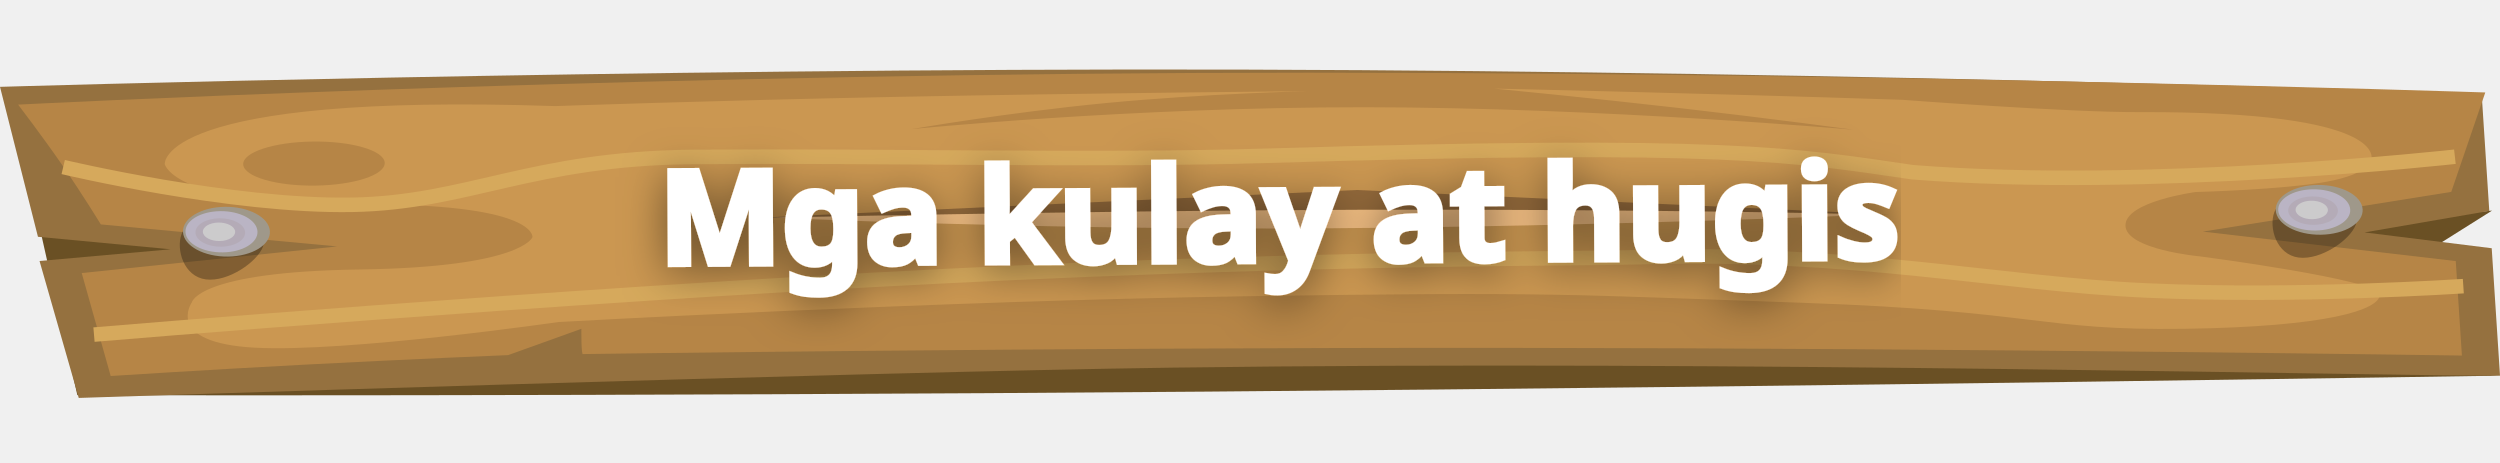
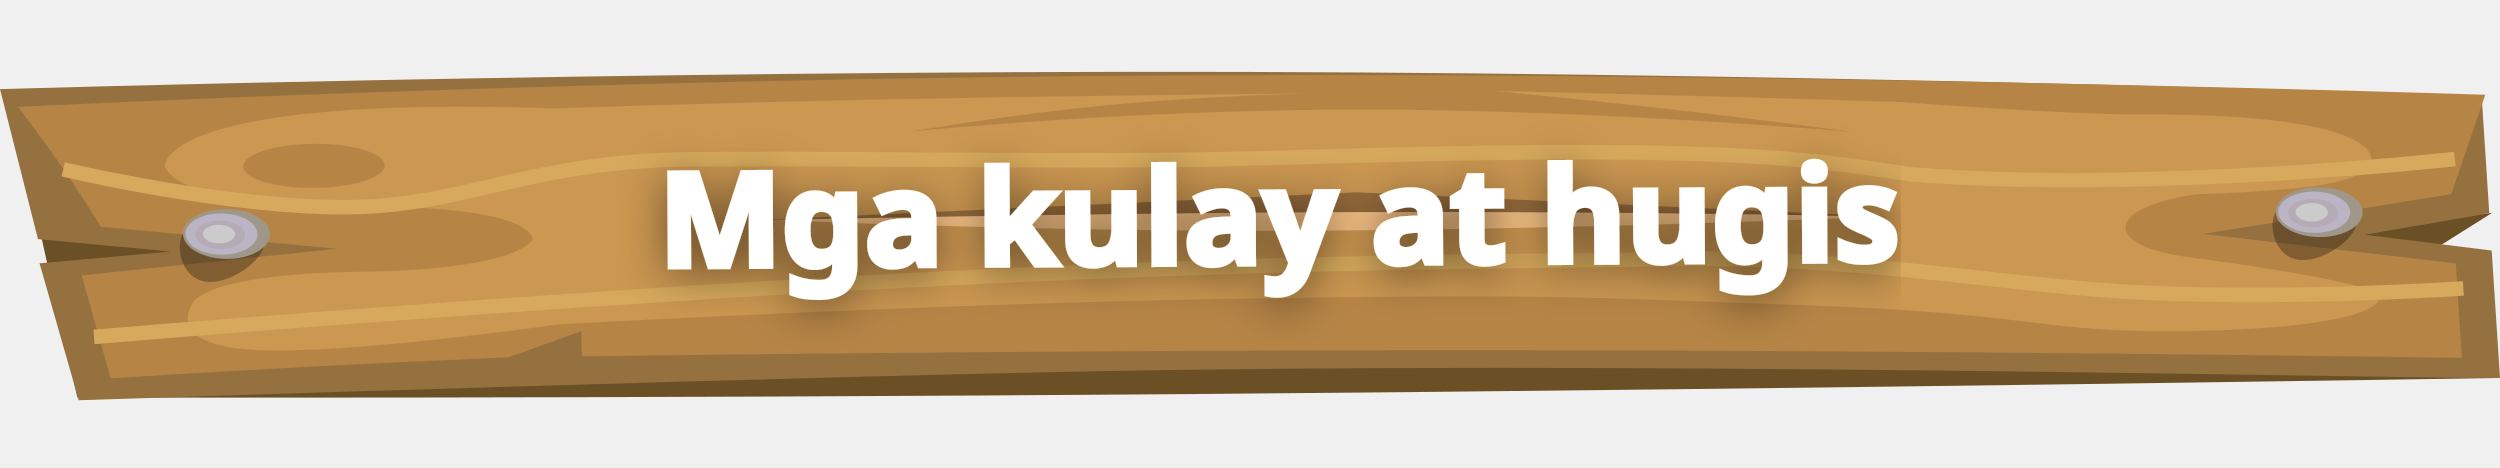
- <svg xmlns="http://www.w3.org/2000/svg" width="861.995" height="159.462" viewBox="0 0 861.995 159.462">
+ <svg xmlns="http://www.w3.org/2000/svg" width="856.654" height="160.055" viewBox="0 0 861.995 159.462">
  <defs>
    <filter id="Mga_kulay_at_hugis" x="201.374" y="21.69" width="453" height="109" filterUnits="userSpaceOnUse">
      <feOffset dy="3" input="SourceAlpha" />
      <feGaussianBlur stdDeviation="7.5" result="blur" />
      <feFlood flood-opacity="0.502" />
      <feComposite operator="in" in2="blur" />
      <feComposite in="SourceGraphic" />
    </filter>
  </defs>
  <g id="Mga_kulay" data-name="Mga kulay" transform="translate(-0.001 29.919) rotate(-2)">
    <path id="Path_655" data-name="Path 655" d="M846.872,85.229S609.965,80.786,401.205,75.18,11.821,62.805,11.821,62.805L0,0Z" transform="translate(11.123 44.392)" fill="#6a5024" />
    <path id="Path_654" data-name="Path 654" d="M64.675.512l-20.6,11.976L.042,4.66Z" transform="translate(792.57 72.14)" fill="#6a5024" />
    <path id="base" d="M855.064,32.221S642.864,17.114,429.1,9.065,0,.024,0,.024L11.274,52.15l45.57,5.9L11.526,60.511l11.866,47.66s269.173.442,377.288,2.72c194.1,4.09,428.672,18.128,457.314,18.732l-1.324-44-43.642-6.986,43.254-5.913Z" transform="translate(0 0)" fill="#95713f" />
    <path id="Path_647" data-name="Path 647" d="M850.318,27.57,837.4,61.419l-86.1,10.7,86.814,13.2.982,32.626S672.286,109.6,510.431,103.817s-318.76-8.991-318.76-8.991c-.671.744-.262-8.725-.262-8.725l-25.54,8.182S131.2,94.5,96.9,95.1s-68.248,1.6-68.248,1.6L19.906,60.877l88.327-6.1L27.076,44.347S21.37,34.18,14.606,23.611.019,2.073.019,2.073s192.424-3.149,405,3.225S850.318,27.57,850.318,27.57Z" transform="translate(6.012 4.296)" fill="#b68546" />
    <path id="Path_648" data-name="Path 648" d="M760.5,43.212s8-16.548-79.243-19.284c-24.868-.78-81.569-7.1-81.569-7.1-71-4.818-140.47-8.775-140.47-8.775S492.072,12.375,522.906,17s59.641,9.557,59.641,9.557S495.5,15.808,414.348,12.92,257.93,15.009,257.93,15.009s33.171-4.577,67.454-6.655S395.067,6.7,395.067,6.7s-76.407-2-141.318-2.977-118.323-.94-118.323-.94C-1.829-6.616.163,18.1.163,18.1S2.678,32.738,65.4,34.284,125.99,47.675,125.99,47.675s-3.844,10.238-59.914,9.057S7.831,66.048,7.831,66.048s-10.28,13.58,21.247,16.376S133.934,77.23,133.934,77.23s129.548-2.711,236.879-.618,111.651,3.362,192.447,8.99S644.338,98.079,694,99.125s67.341-4.19,67.9-9.338-61.592-15.431-61.592-15.431-25.416-3.227-25.252-11.524,24.583-10.7,24.583-10.7,29.968.266,45.183-1.964S760.5,43.212,760.5,43.212Z" transform="translate(55.683 10.556)" fill="#cb9751" />
    <path id="Path_650" data-name="Path 650" d="M379.088,13.373s-90.368.825-187.682-1.886S.009,1.028.009,1.028l200.873.564Z" transform="translate(263.423 53.228)" fill="#f7c285" />
    <path id="Path_649" data-name="Path 649" d="M393.464,16.523S308.6,11.607,210.239,8.493.036,4.064.036,4.064l210-2.4Z" transform="translate(256.254 50.229)" fill="#946a3b" />
    <path id="Path_711" data-name="Path 711" d="M24.223.2c13.47.287,24.494,3.926,24.623,8.128S38.159,15.7,24.688,15.416.194,11.49.066,7.288,10.753-.088,24.223.2Z" transform="translate(82.808 22.435)" fill="#b68546" />
    <path id="Path_651" data-name="Path 651" d="M817.146,25.43s-57.131,1.839-108.912-2.295S608.589,5.95,532.821,5.52C509.484,5.387,428.4,1.7,294.218,3.7S.122,13.616.122,13.616" transform="translate(29.286 72.914)" fill="none" stroke="#d6a95c" stroke-width="5" />
    <path id="Path_652" data-name="Path 652" d="M824.271,25.221s-106.261,8.1-187.093-1.186C596.842,16.7,573.965,11.329,414.449,10.593c-58.861-.272-129.888-4.684-197.281-6.49-55.7-1.493-78.16,13.037-117.905,12.389C57.431,15.811,0,0,0,0" transform="translate(20.817 28.421)" fill="none" stroke="#d6a95c" stroke-width="5" />
    <g id="turnilyo" transform="translate(778.294 61.569)">
      <path id="Path_653" data-name="Path 653" d="M13,22.772c7.675-.633,14.253-4.007,15.056-9.584S24.269-.938,16.594-.3.488,9.3-.315,14.88C-.771,18.042,9.68,23.046,13,22.772Z" transform="translate(27.914 28.664) rotate(-166)" opacity="0.29" />
      <path id="Path_712" data-name="Path 712" d="M14.788.12C23.058.3,29.88,4.286,30.025,9.032s-6.442,8.45-14.712,8.274S.221,13.139.076,8.394,6.518-.057,14.788.12Z" transform="translate(4.343 0.034)" fill="#9f988a" />
      <path id="Path_713" data-name="Path 713" d="M12.253.1c6.852.146,12.5,3.452,12.625,7.384s-5.337,7-12.19,6.856S.183,10.887.063,6.955,5.4-.047,12.253.1Z" transform="translate(5.211 1.492)" fill="#bab4c4" />
      <path id="Path_714" data-name="Path 714" d="M8.45.068c4.726.1,8.624,2.381,8.707,5.093S13.476,9.99,8.75,9.889.126,7.508.044,4.8,3.724-.032,8.45.068Z" transform="translate(8.661 3.969)" fill="#b4abb7" />
      <path id="Path_715" data-name="Path 715" d="M5.493.044c3.072.065,5.606,1.547,5.66,3.31S8.76,6.493,5.688,6.428.082,4.88.028,3.118,2.421-.021,5.493.044Z" transform="translate(11.236 5.457)" fill="#cccbcc" />
    </g>
    <g id="turnilyo-2" data-name="turnilyo" transform="translate(56.896 43.916)">
      <path id="Path_653-2" data-name="Path 653" d="M13,22.772c7.675-.633,14.253-4.007,15.056-9.584S24.269-.938,16.594-.3.488,9.3-.315,14.88C-.771,18.042,9.68,23.046,13,22.772Z" transform="translate(27.914 28.664) rotate(-166)" opacity="0.29" />
      <path id="Path_716" data-name="Path 716" d="M14.788.12C23.058.3,29.88,4.286,30.025,9.032s-6.442,8.45-14.712,8.274S.221,13.139.076,8.394,6.518-.057,14.788.12Z" transform="translate(4.343 0.034)" fill="#9f988a" />
      <path id="Path_717" data-name="Path 717" d="M12.253.1c6.852.146,12.5,3.452,12.625,7.384s-5.337,7-12.19,6.856S.183,10.887.063,6.955,5.4-.047,12.253.1Z" transform="translate(5.211 1.492)" fill="#bab4c4" />
      <path id="Path_718" data-name="Path 718" d="M8.45.068c4.726.1,8.624,2.381,8.707,5.093S13.476,9.99,8.75,9.889.126,7.508.044,4.8,3.724-.032,8.45.068Z" transform="translate(8.661 3.969)" fill="#b4abb7" />
      <path id="Path_719" data-name="Path 719" d="M5.493.044c3.072.065,5.606,1.547,5.66,3.31S8.76,6.493,5.688,6.428.082,4.88.028,3.118,2.421-.021,5.493.044Z" transform="translate(11.236 5.457)" fill="#cccbcc" />
    </g>
    <g transform="matrix(1, 0.03, -0.03, 1, 1.05, -29.9)" filter="url(#Mga_kulay_at_hugis)">
      <text id="Mga_kulay_at_hugis-2" data-name="Mga kulay at hugis" transform="translate(427.87 92.19)" fill="#fff" stroke="#fff" stroke-width="2" font-size="45" font-family="SegoeUI-Bold, Segoe UI" font-weight="700">
        <tspan x="-201.237" y="0">Mga kulay at hugis</tspan>
      </text>
    </g>
  </g>
</svg>
